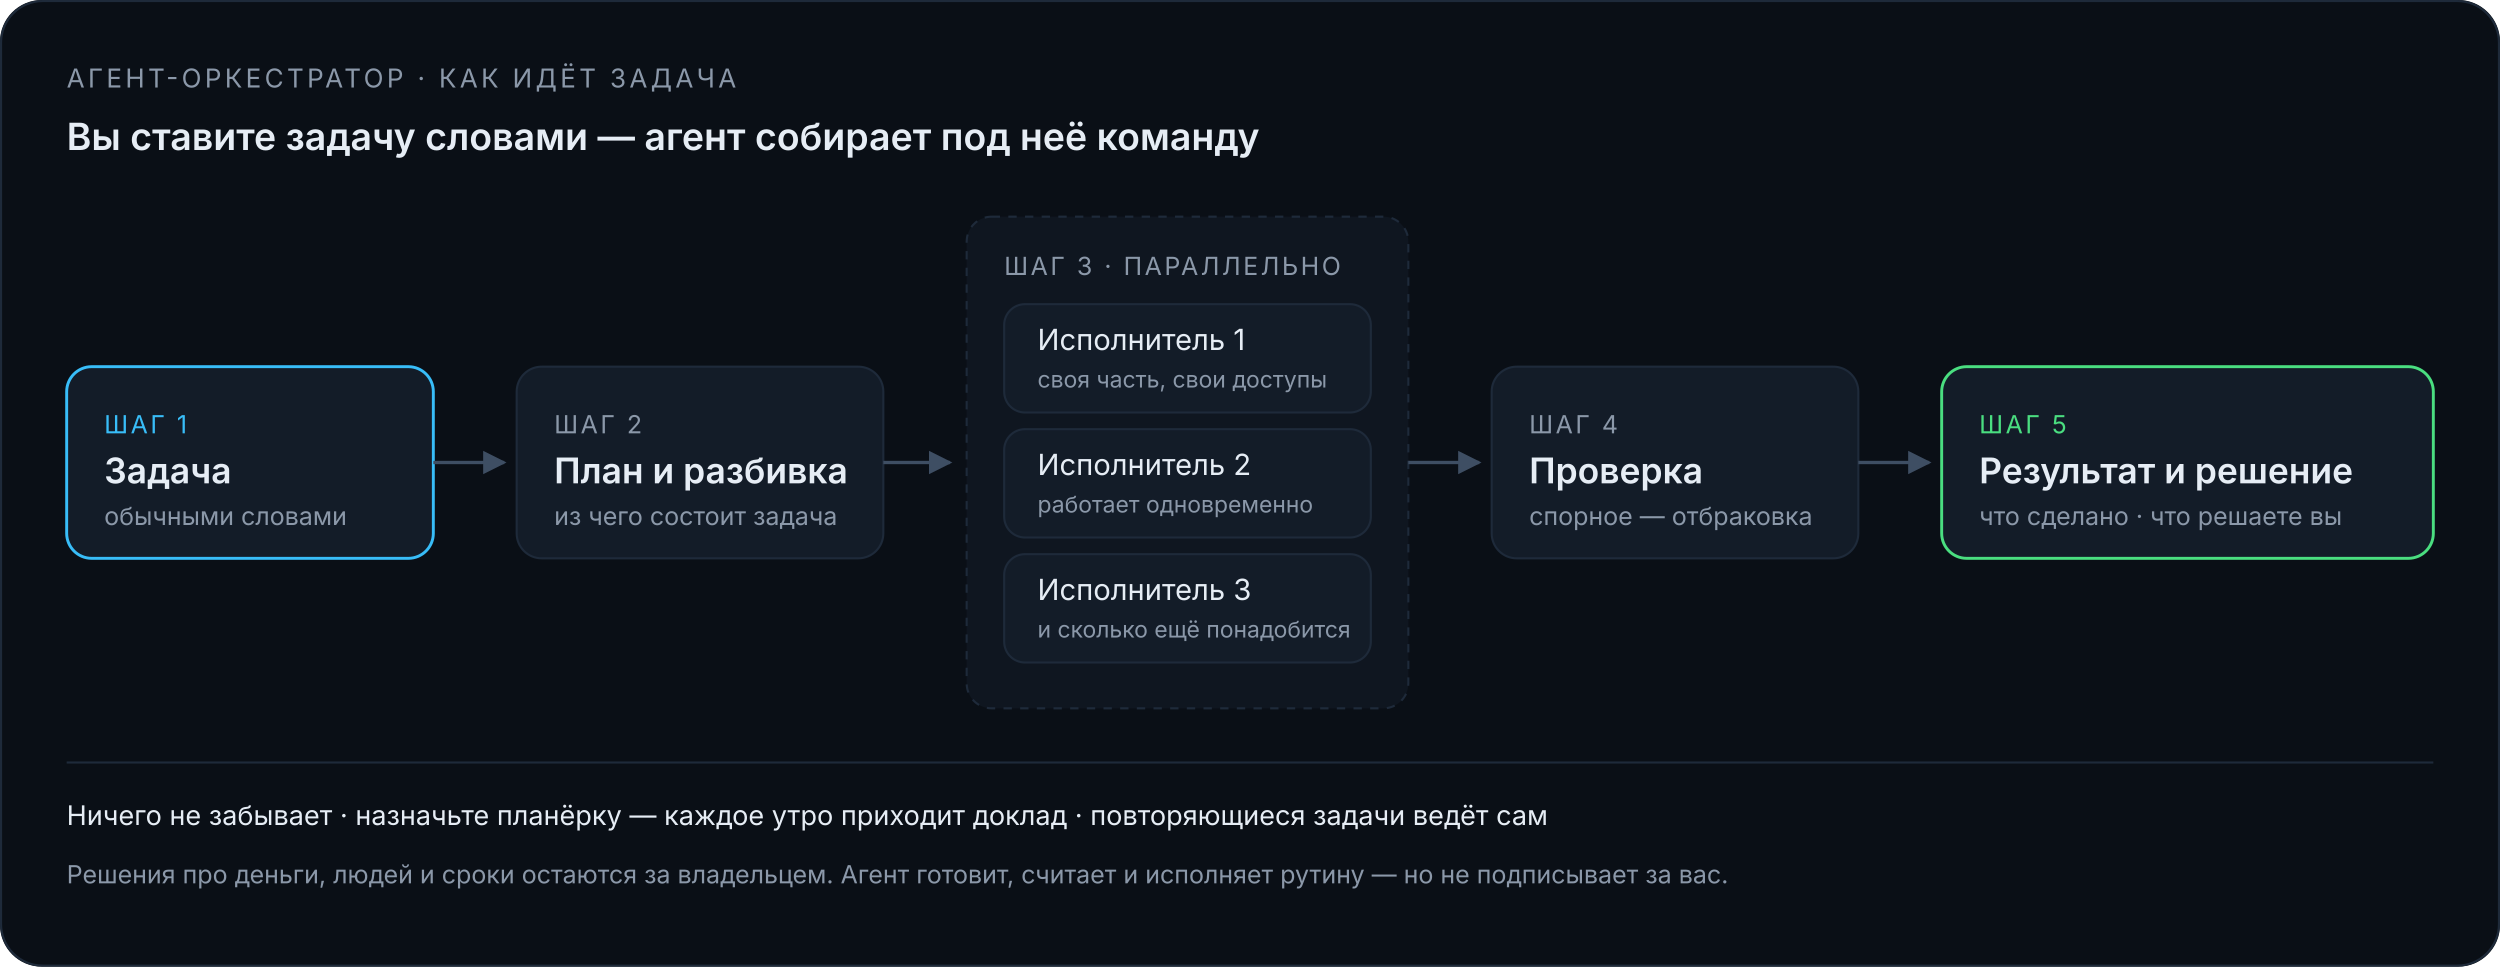
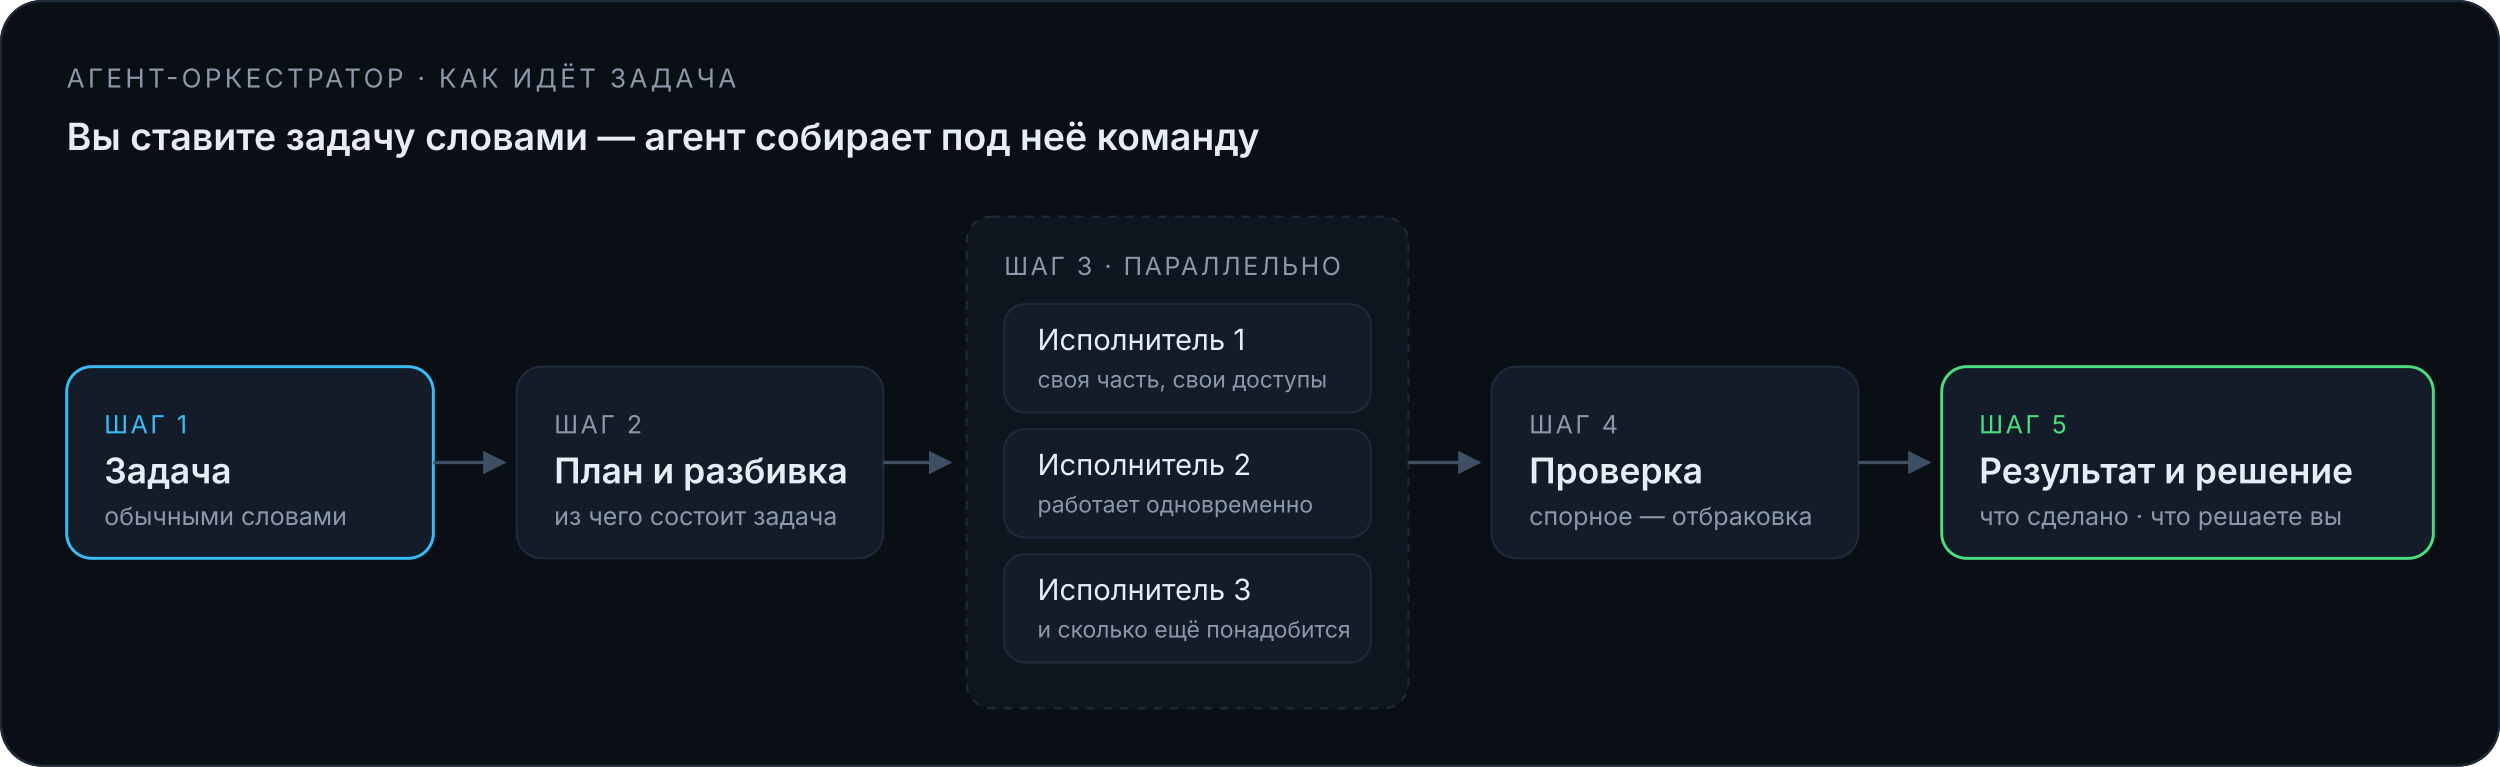
- <svg xmlns="http://www.w3.org/2000/svg" viewBox="0 0 1200 464" width="1200" height="464" font-family="Inter, 'DejaVu Sans', Arial, sans-serif">
+ <svg xmlns="http://www.w3.org/2000/svg" viewBox="0 0 1200 368" width="1200" height="368" font-family="Inter, 'DejaVu Sans', Arial, sans-serif">
  <defs>
    <marker id="ar" viewBox="0 0 10 10" refX="9" refY="5" markerWidth="7" markerHeight="7" orient="auto-start-reverse">
      <path d="M 0 0 L 10 5 L 0 10 z" fill="#3E4E63" />
    </marker>
  </defs>
-   <rect x="0" y="0" width="1200" height="464" rx="20" fill="#0A0F16" />
-   <rect x="0.5" y="0.5" width="1199" height="463" rx="20" fill="none" stroke="#1E2A3A" />
+   <rect x="0" y="0" width="1200" height="368" rx="20" fill="#0A0F16" />
+   <rect x="0.5" y="0.5" width="1199" height="367" rx="20" fill="none" stroke="#1E2A3A" />
  <text x="32" y="42" fill="#8B98A9" font-size="12.5" letter-spacing="1.6">АГЕНТ-ОРКЕСТРАТОР · КАК ИДЁТ ЗАДАЧА</text>
  <text x="32" y="72" fill="#E6EDF5" font-size="18" font-weight="600">Вы ставите задачу словами — агент собирает под неё команду</text>
  <rect x="32" y="176" width="176" height="92" rx="12" fill="#131C28" stroke="#38BDF8" stroke-width="1.4" />
  <text x="50" y="208" fill="#38BDF8" font-size="12" letter-spacing="1.2">ШАГ 1</text>
  <text x="50" y="232" fill="#E6EDF5" font-size="17" font-weight="600">Задача</text>
  <text x="50" y="252" fill="#8B98A9" font-size="12">обычными словами</text>
  <rect x="248" y="176" width="176" height="92" rx="12" fill="#131C28" stroke="#1E2A3A" />
  <text x="266" y="208" fill="#8B98A9" font-size="12" letter-spacing="1.2">ШАГ 2</text>
  <text x="266" y="232" fill="#E6EDF5" font-size="17" font-weight="600">План и разбивка</text>
  <text x="266" y="252" fill="#8B98A9" font-size="12">из чего состоит задача</text>
  <rect x="464" y="104" width="212" height="236" rx="12" fill="#0F1620" stroke="#1E2A3A" stroke-dasharray="4 4" />
  <text x="482" y="132" fill="#8B98A9" font-size="12" letter-spacing="1.2">ШАГ 3 · ПАРАЛЛЕЛЬНО</text>
  <rect x="482" y="146" width="176" height="52" rx="10" fill="#131C28" stroke="#1E2A3A" />
  <text x="498" y="168" fill="#E6EDF5" font-size="14">Исполнитель 1</text>
  <text x="498" y="186" fill="#8B98A9" font-size="11">своя часть, свои доступы</text>
  <rect x="482" y="206" width="176" height="52" rx="10" fill="#131C28" stroke="#1E2A3A" />
  <text x="498" y="228" fill="#E6EDF5" font-size="14">Исполнитель 2</text>
  <text x="498" y="246" fill="#8B98A9" font-size="11">работает одновременно</text>
  <rect x="482" y="266" width="176" height="52" rx="10" fill="#131C28" stroke="#1E2A3A" />
  <text x="498" y="288" fill="#E6EDF5" font-size="14">Исполнитель 3</text>
  <text x="498" y="306" fill="#8B98A9" font-size="11">и сколько ещё понадобится</text>
  <rect x="716" y="176" width="176" height="92" rx="12" fill="#131C28" stroke="#1E2A3A" />
  <text x="734" y="208" fill="#8B98A9" font-size="12" letter-spacing="1.2">ШАГ 4</text>
  <text x="734" y="232" fill="#E6EDF5" font-size="17" font-weight="600">Проверка</text>
  <text x="734" y="252" fill="#8B98A9" font-size="12">спорное — отбраковка</text>
  <rect x="932" y="176" width="236" height="92" rx="12" fill="#131C28" stroke="#4ADE80" stroke-width="1.4" />
  <text x="950" y="208" fill="#4ADE80" font-size="12" letter-spacing="1.2">ШАГ 5</text>
  <text x="950" y="232" fill="#E6EDF5" font-size="17" font-weight="600">Результат и решение</text>
  <text x="950" y="252" fill="#8B98A9" font-size="12">что сделано · что решаете вы</text>
  <line x1="208" y1="222" x2="242" y2="222" stroke="#3E4E63" stroke-width="1.6" marker-end="url(#ar)" />
  <line x1="424" y1="222" x2="456" y2="222" stroke="#3E4E63" stroke-width="1.6" marker-end="url(#ar)" />
  <line x1="676" y1="222" x2="710" y2="222" stroke="#3E4E63" stroke-width="1.6" marker-end="url(#ar)" />
  <line x1="892" y1="222" x2="926" y2="222" stroke="#3E4E63" stroke-width="1.6" marker-end="url(#ar)" />
-   <line x1="32" y1="366" x2="1168" y2="366" stroke="#1E2A3A" />
-   <text x="32" y="396" fill="#E6EDF5" font-size="13">Ничего не забывает · назначьте планёрку — каждое утро приходит доклад · повторяющиеся задачи ведёт сам</text>
-   <text x="32" y="424" fill="#8B98A9" font-size="12">Решения про деньги, людей и сроки остаются за владельцем. Агент готовит, считает и исполняет рутину — но не подписывает за вас.</text>
</svg>
